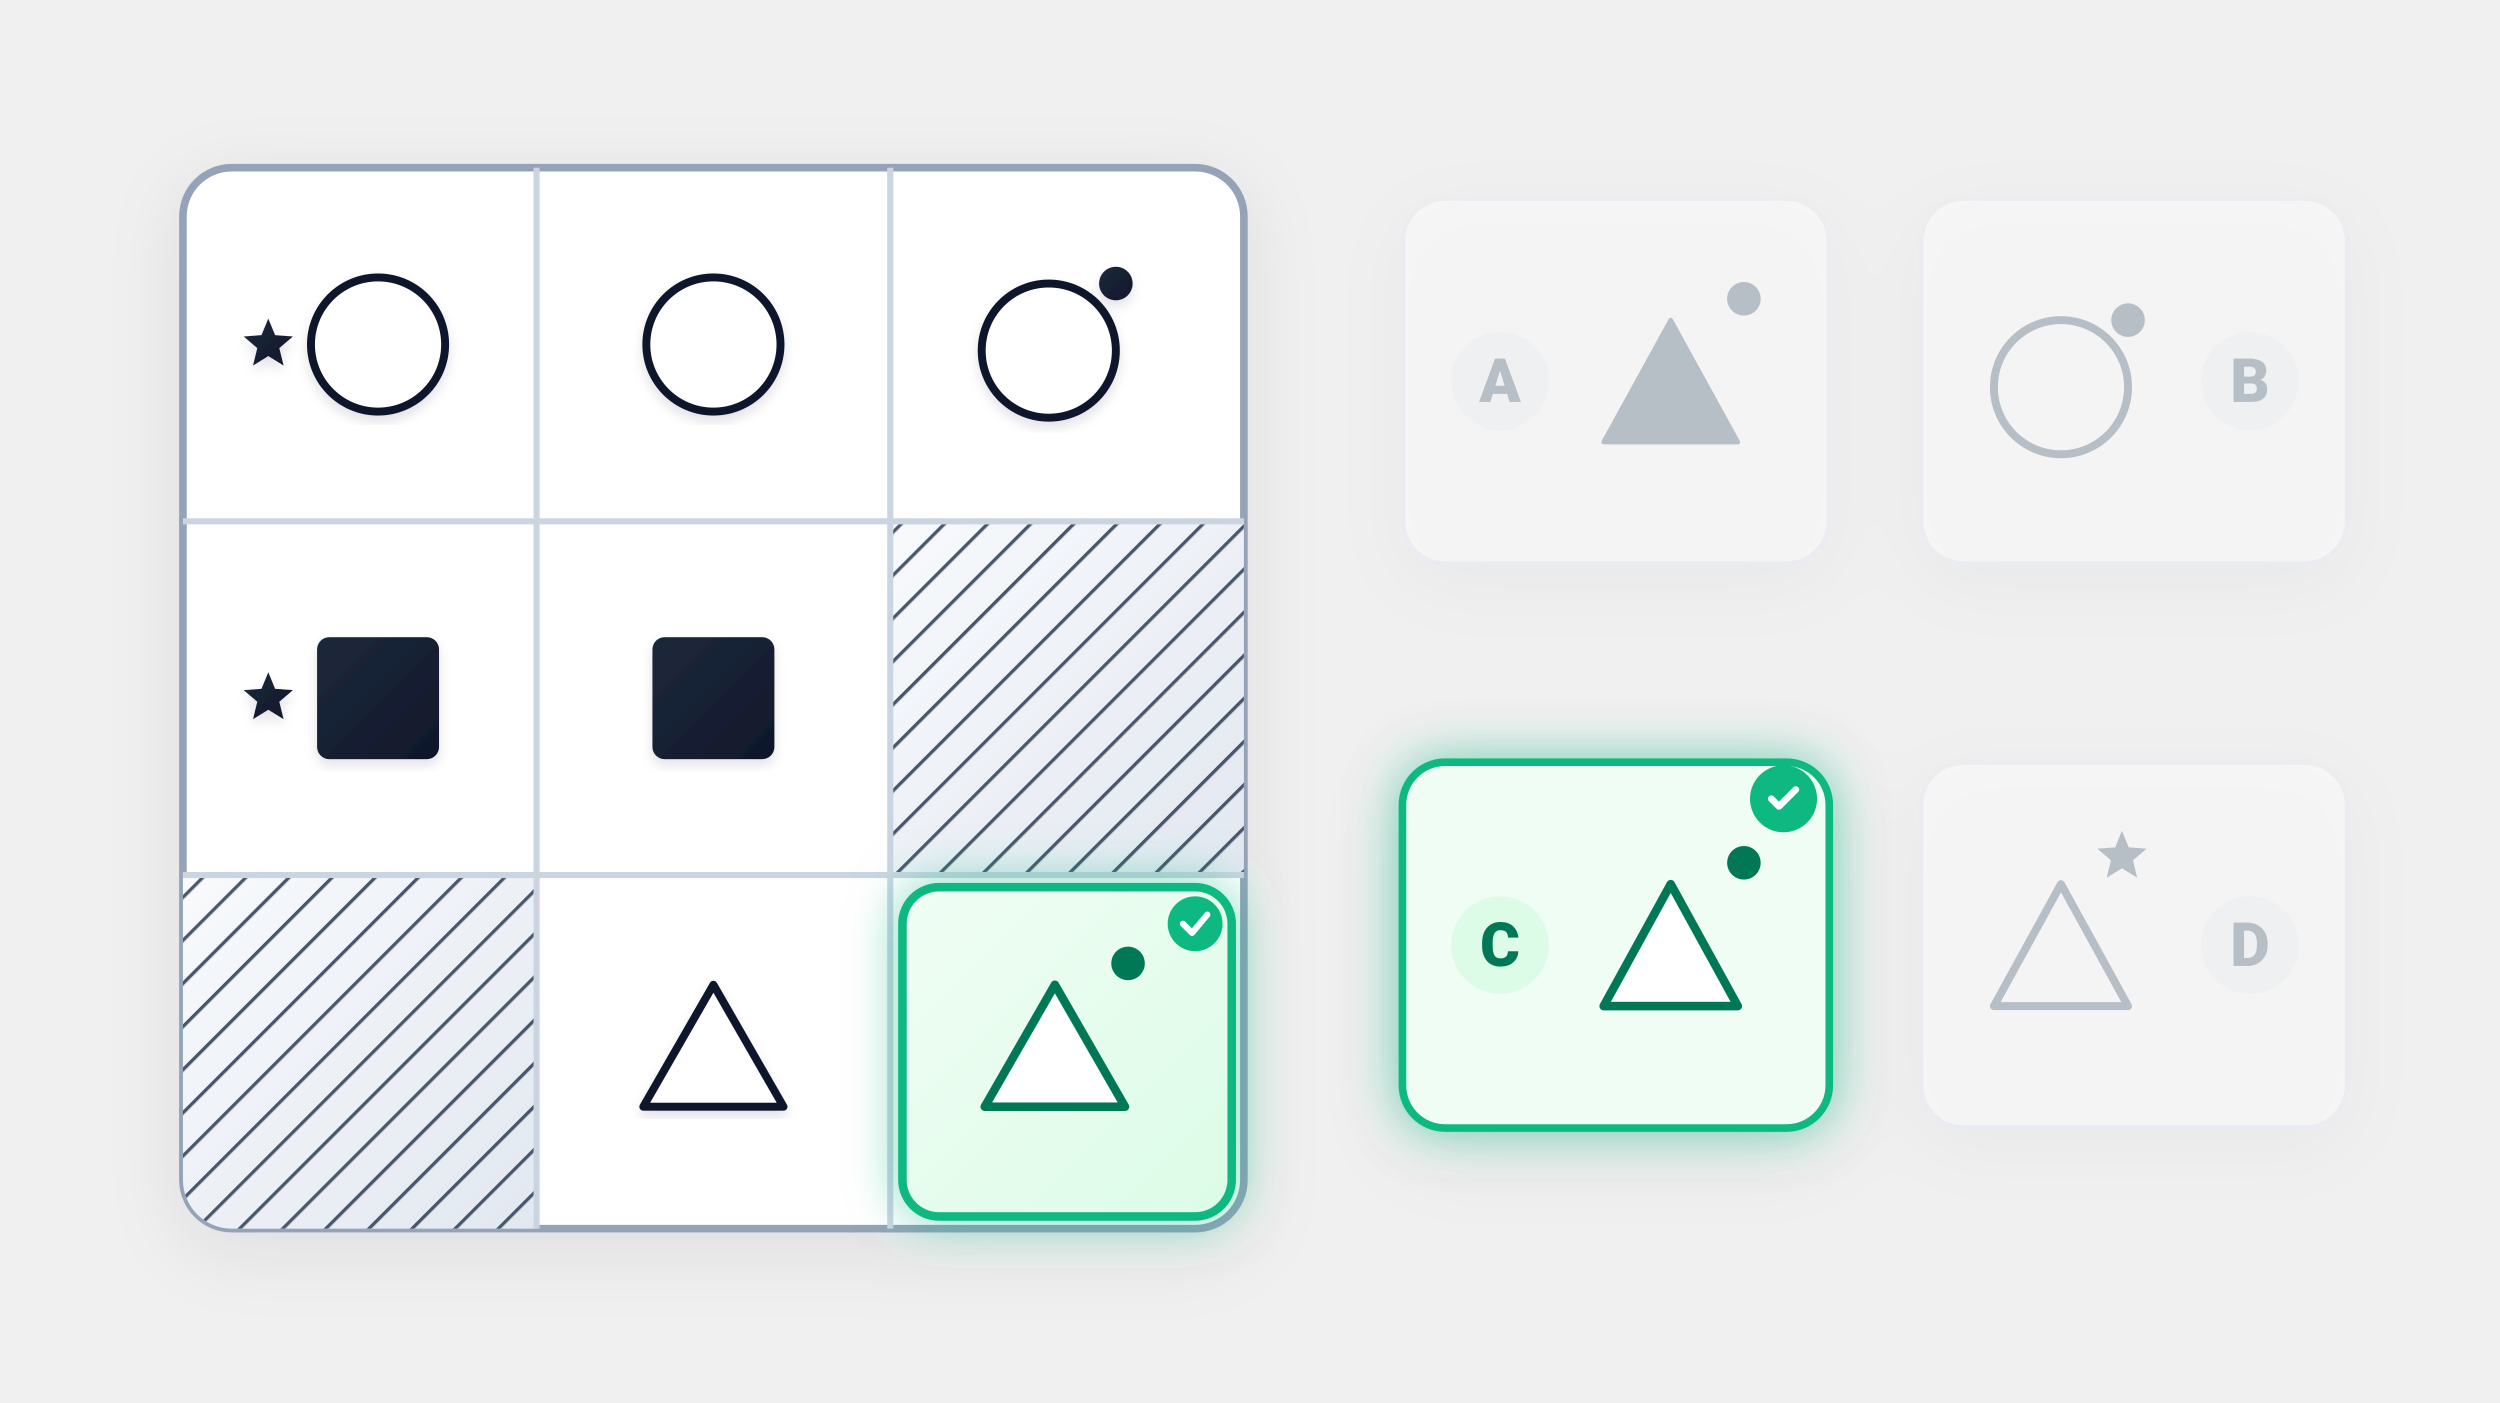
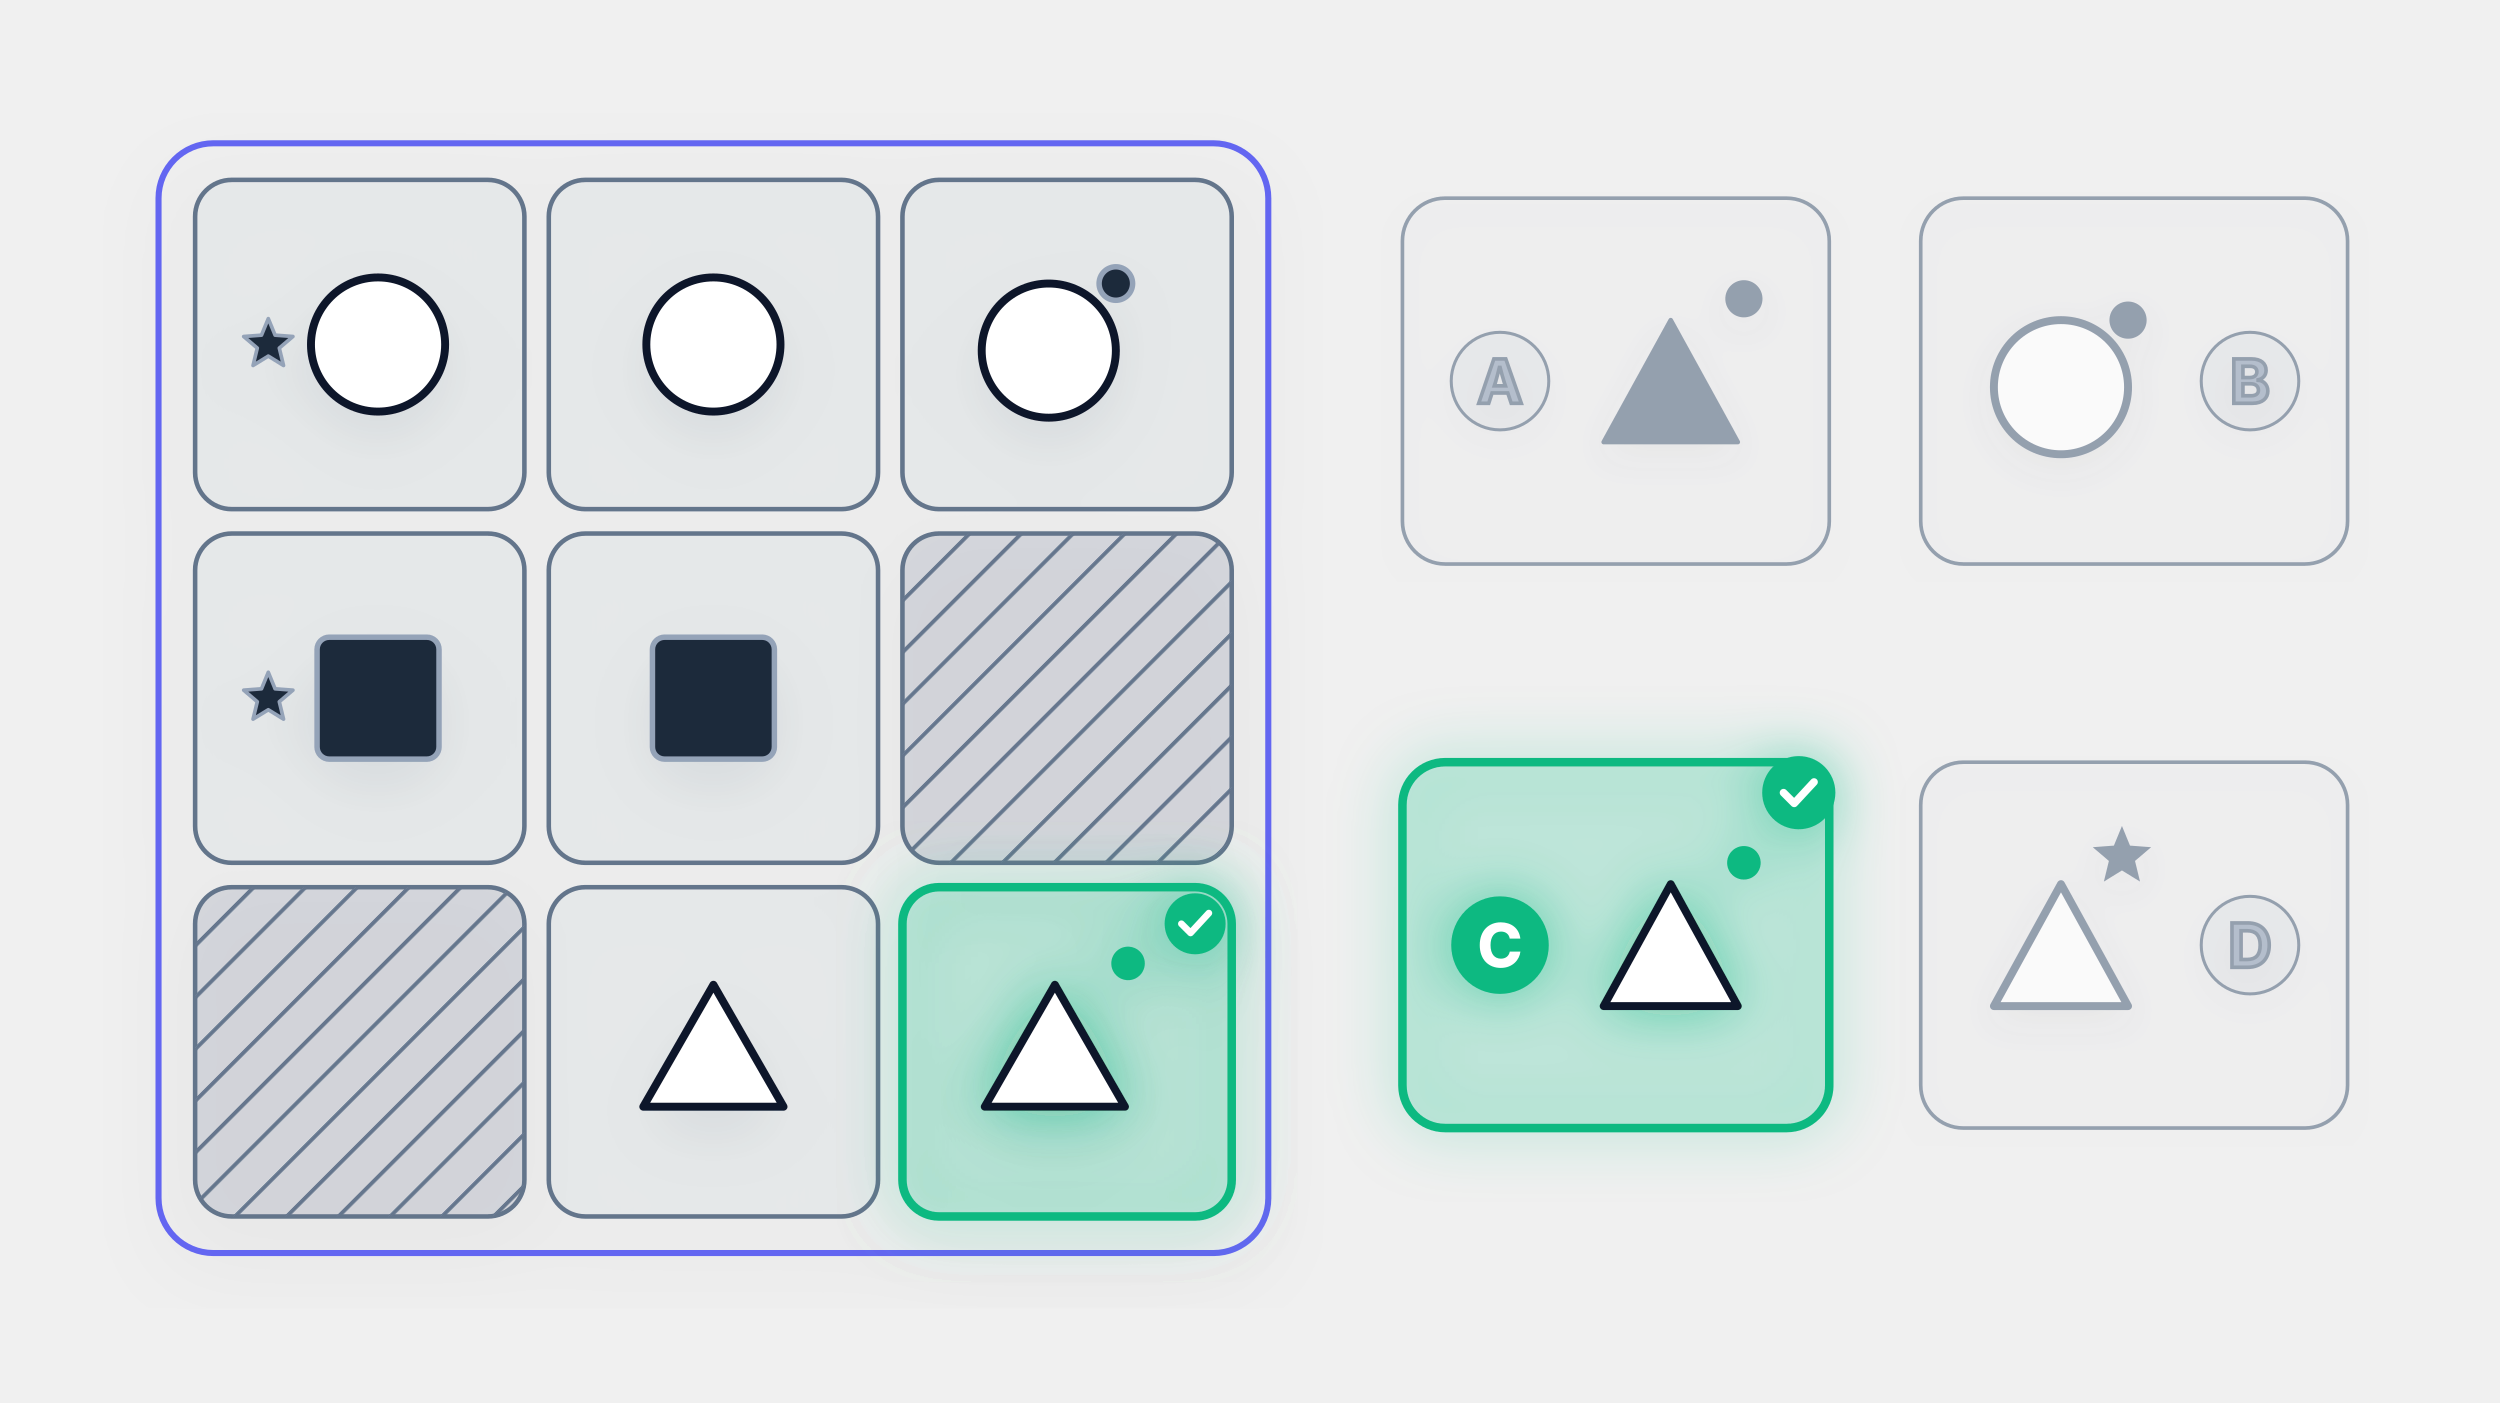
<svg xmlns="http://www.w3.org/2000/svg" viewBox="0 0 820 460" width="100%" height="100%">
  <defs>
-     <filter id="box-shadow" x="-8%" y="-8%" width="120%" height="124%">
-       <feDropShadow dx="0" dy="6" stdDeviation="12" flood-color="#0f172a" flood-opacity="0.08" />
+     <filter id="board-shadow" x="-5%" y="-5%" width="110%" height="110%">
+       <feDropShadow dx="0" dy="8" stdDeviation="12" flood-color="#0f172a" flood-opacity="0.12" />
+     </filter>
+     <filter id="card-shadow" x="-5%" y="-5%" width="110%" height="110%">
+       <feDropShadow dx="0" dy="4" stdDeviation="6" flood-color="#0f172a" flood-opacity="0.08" />
    </filter>
    <filter id="success-glow" x="-20%" y="-20%" width="140%" height="140%">
-       <feDropShadow dx="0" dy="0" stdDeviation="8" flood-color="#10b981" flood-opacity="0.5" />
+       <feDropShadow dx="0" dy="0" stdDeviation="10" flood-color="#10b981" flood-opacity="0.6" />
    </filter>
-     <filter id="shape-depth" x="-10%" y="-10%" width="120%" height="120%">
-       <feDropShadow dx="0" dy="2" stdDeviation="2" flood-color="#0f172a" flood-opacity="0.12" />
-     </filter>
-     <linearGradient id="dark-fill" x1="0%" y1="0%" x2="100%" y2="100%">
-       <stop offset="0%" stop-color="#1e293b" />
-       <stop offset="100%" stop-color="#0f172a" />
-     </linearGradient>
-     <linearGradient id="success-bg" x1="0%" y1="0%" x2="100%" y2="100%">
-       <stop offset="0%" stop-color="#f0fdf4" />
-       <stop offset="100%" stop-color="#dcfce7" />
-     </linearGradient>
-     <linearGradient id="shaded-base" x1="0%" y1="0%" x2="100%" y2="100%">
-       <stop offset="0%" stop-color="#f8fafc" />
-       <stop offset="100%" stop-color="#e2e8f0" />
-     </linearGradient>
-     <pattern id="modern-hatch" width="10" height="10" patternTransform="rotate(45 0 0)" patternUnits="userSpaceOnUse">
-       <line x1="0" y1="0" x2="0" y2="10" stroke="#475569" stroke-width="2.2" stroke-linecap="square" />
+     <pattern id="modern-hatch" width="12" height="12" patternTransform="rotate(45 0 0)" patternUnits="userSpaceOnUse">
+       <line x1="0" y1="0" x2="0" y2="12" class="hatch-stroke" stroke-width="2.5" stroke-linecap="square" />
    </pattern>
-     <polygon id="star-icon" points="0,-8.5 2.23,-3.07 8.08,-2.63 3.61,1.17 5.00,6.88 0,3.8 -5.00,6.88 -3.61,1.17 -8.08,-2.63 -2.23,-3.07" fill="url(#dark-fill)" />
+     <polygon id="star-icon" points="0,-8.5 2.23,-3.07 8.08,-2.63 3.61,1.17 5.00,6.88 0,3.8 -5.00,6.88 -3.61,1.17 -8.08,-2.63 -2.23,-3.07" class="star-dark" />
    <polygon id="star-inactive" points="0,-8.5 2.23,-3.07 8.08,-2.63 3.61,1.17 5.00,6.88 0,3.8 -5.00,6.88 -3.61,1.17 -8.08,-2.63 -2.23,-3.07" fill="#64748b" />
-     <clipPath id="matrix-clip">
-       <rect x="60" y="55" width="348" height="348" rx="16" />
-     </clipPath>
+     <style>
+       /* Universal Dual-Mode Styling: Seamless on both Light and Dark backgrounds */
+       .matrix-bezel { fill: none; stroke: #6366f1; stroke-width: 2; }
+       
+       .cell-tile { fill: rgba(148, 163, 184, 0.08); stroke: #64748b; stroke-width: 1.5; }
+       .cell-shaded { fill: rgba(100, 116, 139, 0.18); stroke: #64748b; stroke-width: 1.5; }
+       .hatch-stroke { stroke: #64748b; }
+ 
+       /* Dual-Contrast Shapes */
+       .shape-white { fill: #ffffff; stroke: #0f172a; stroke-width: 2.6; stroke-linejoin: round; }
+       .shape-dark { fill: #1e293b; stroke: #94a3b8; stroke-width: 1.8; stroke-linejoin: round; }
+       .star-dark { fill: #1e293b; stroke: #94a3b8; stroke-width: 1.2; stroke-linejoin: round; }
+ 
+       /* Option Cards */
+       .card-option-muted { fill: rgba(148, 163, 184, 0.03); stroke: #64748b; stroke-width: 1.2; opacity: 0.65; }
+       .card-option-winner { fill: rgba(16, 185, 129, 0.14); stroke: #10b981; stroke-width: 2.8; }
+ 
+       .badge-muted-bg { fill: rgba(148, 163, 184, 0.12); stroke: #64748b; stroke-width: 1; }
+       .badge-muted-text { fill: #94a3b8; font-weight: 700; }
+       .badge-winner-bg { fill: #10b981; }
+       .badge-winner-text { fill: #ffffff; font-weight: 800; }
+ 
+       /* Solved Target Cell */
+       .target-solved-bg { fill: rgba(16, 185, 129, 0.14); stroke: #10b981; stroke-width: 2.8; }
+ 
+       @media (prefers-color-scheme: dark) {
+         .cell-tile { fill: rgba(255, 255, 255, 0.06); stroke: #475569; }
+         .cell-shaded { fill: rgba(148, 163, 184, 0.15); stroke: #475569; }
+         .card-option-muted { fill: rgba(255, 255, 255, 0.02); stroke: #334155; opacity: 0.5; }
+       }
+     </style>
  </defs>
-   <g filter="url(#box-shadow)">
-     <rect x="60" y="55" width="348" height="348" rx="16" fill="#ffffff" stroke="#94a3b8" stroke-width="2.5" />
-     <g clip-path="url(#matrix-clip)">
-       <rect x="292" y="171" width="116" height="116" fill="url(#shaded-base)" />
-       <rect x="292" y="171" width="116" height="116" fill="url(#modern-hatch)" />
-       <rect x="60" y="287" width="116" height="116" fill="url(#shaded-base)" />
-       <rect x="60" y="287" width="116" height="116" fill="url(#modern-hatch)" />
+   <g filter="url(#board-shadow)">
+     <rect x="52" y="47" width="364" height="364" rx="18" class="matrix-bezel" />
+     <g>
+       <rect x="64" y="59" width="108" height="108" rx="12" class="cell-tile" />
+       <use href="#star-icon" x="88" y="113" />
+       <circle cx="124" cy="113" r="22" class="shape-white" />
    </g>
-     <line x1="176" y1="55" x2="176" y2="403" stroke="#cbd5e1" stroke-width="2" />
-     <line x1="292" y1="55" x2="292" y2="403" stroke="#cbd5e1" stroke-width="2" />
-     <line x1="60" y1="171" x2="408" y2="171" stroke="#cbd5e1" stroke-width="2" />
-     <line x1="60" y1="287" x2="408" y2="287" stroke="#cbd5e1" stroke-width="2" />
-     <g filter="url(#shape-depth)">
-       <use href="#star-icon" x="88" y="113" />
-       <circle cx="124" cy="113" r="22" fill="#ffffff" stroke="#0f172a" stroke-width="2.6" />
+     <g>
+       <rect x="180" y="59" width="108" height="108" rx="12" class="cell-tile" />
+       <circle cx="234" cy="113" r="22" class="shape-white" />
    </g>
-     <g filter="url(#shape-depth)">
-       <circle cx="234" cy="113" r="22" fill="#ffffff" stroke="#0f172a" stroke-width="2.6" />
+     <g>
+       <rect x="296" y="59" width="108" height="108" rx="12" class="cell-tile" />
+       <circle cx="344" cy="115" r="22" class="shape-white" />
+       <circle cx="366" cy="93" r="5.5" class="shape-dark" />
    </g>
-     <g filter="url(#shape-depth)">
-       <circle cx="344" cy="115" r="22" fill="#ffffff" stroke="#0f172a" stroke-width="2.6" />
-       <circle cx="366" cy="93" r="5.5" fill="url(#dark-fill)" />
+     <g>
+       <rect x="64" y="175" width="108" height="108" rx="12" class="cell-tile" />
+       <use href="#star-icon" x="88" y="229" />
+       <rect x="104" y="209" width="40" height="40" rx="4" class="shape-dark" />
    </g>
-     <g filter="url(#shape-depth)">
-       <use href="#star-icon" x="88" y="229" />
-       <rect x="104" y="209" width="40" height="40" rx="4" fill="url(#dark-fill)" />
+     <g>
+       <rect x="180" y="175" width="108" height="108" rx="12" class="cell-tile" />
+       <rect x="214" y="209" width="40" height="40" rx="4" class="shape-dark" />
    </g>
-     <g filter="url(#shape-depth)">
-       <rect x="214" y="209" width="40" height="40" rx="4" fill="url(#dark-fill)" />
+     <g>
+       <rect x="296" y="175" width="108" height="108" rx="12" class="cell-shaded" />
+       <rect x="296" y="175" width="108" height="108" rx="12" fill="url(#modern-hatch)" />
    </g>
-     <g filter="url(#shape-depth)">
-       <polygon points="234,323 257,363 211,363" fill="#ffffff" stroke="#0f172a" stroke-width="2.6" stroke-linejoin="round" />
+     <g>
+       <rect x="64" y="291" width="108" height="108" rx="12" class="cell-shaded" />
+       <rect x="64" y="291" width="108" height="108" rx="12" fill="url(#modern-hatch)" />
+     </g>
+     <g>
+       <rect x="180" y="291" width="108" height="108" rx="12" class="cell-tile" />
+       <polygon points="234,323 257,363 211,363" class="shape-white" />
    </g>
    <g filter="url(#success-glow)">
-       <rect x="296" y="291" width="108" height="108" rx="12" fill="url(#success-bg)" stroke="#10b981" stroke-width="2.8" />
-       <polygon points="346,323 369,363 323,363" fill="#ffffff" stroke="#047857" stroke-width="2.8" stroke-linejoin="round" />
-       <circle cx="370" cy="316" r="5.5" fill="#047857" />
-       <circle cx="392" cy="303" r="9" fill="#10b981" />
-       <path d="M 388 303 L 391 306 L 396 300" fill="none" stroke="#ffffff" stroke-width="2" stroke-linecap="round" stroke-linejoin="round" />
+       <rect x="296" y="291" width="108" height="108" rx="12" class="target-solved-bg" />
+       <polygon points="346,323 369,363 323,363" class="shape-white" stroke="#10b981" stroke-width="2.8" />
+       <circle cx="370" cy="316" r="5.5" fill="#10b981" />
+       <circle cx="392" cy="303" r="10" fill="#10b981" />
+       <path d="M 387.5 303 L 390.5 306 L 396.5 299.5" fill="none" stroke="#ffffff" stroke-width="2.2" stroke-linecap="round" stroke-linejoin="round" />
    </g>
  </g>
-   <g filter="url(#box-shadow)">
-     <g opacity="0.38">
-       <rect x="460" y="65" width="140" height="120" rx="14" fill="#ffffff" stroke="#e2e8f0" stroke-width="1.8" />
-       <circle cx="492" cy="125" r="16" fill="#f1f5f9" />
-       <text x="492" y="125" font-family="-apple-system, BlinkMacSystemFont, 'Segoe UI', Roboto, sans-serif" font-size="20" font-weight="800" fill="#64748b" text-anchor="middle" dominant-baseline="central">A</text>
+   <g>
+     <g class="card-option-muted" filter="url(#card-shadow)">
+       <rect x="460" y="65" width="140" height="120" rx="14" />
+       <circle cx="492" cy="125" r="16" class="badge-muted-bg" />
+       <text x="492" y="125" font-family="-apple-system, sans-serif" font-size="20" class="badge-muted-text" text-anchor="middle" dominant-baseline="central">A</text>
      <polygon points="548,105 570,145 526,145" fill="#64748b" stroke="#64748b" stroke-width="1.5" stroke-linejoin="round" />
      <circle cx="572" cy="98" r="5.5" fill="#64748b" />
    </g>
-     <g opacity="0.38">
-       <rect x="630" y="65" width="140" height="120" rx="14" fill="#ffffff" stroke="#e2e8f0" stroke-width="1.8" />
+     <g class="card-option-muted" filter="url(#card-shadow)">
+       <rect x="630" y="65" width="140" height="120" rx="14" />
      <circle cx="676" cy="127" r="22" fill="#ffffff" stroke="#64748b" stroke-width="2.6" />
      <circle cx="698" cy="105" r="5.5" fill="#64748b" />
-       <circle cx="738" cy="125" r="16" fill="#f1f5f9" />
-       <text x="738" y="125" font-family="-apple-system, BlinkMacSystemFont, 'Segoe UI', Roboto, sans-serif" font-size="20" font-weight="800" fill="#64748b" text-anchor="middle" dominant-baseline="central">B</text>
+       <circle cx="738" cy="125" r="16" class="badge-muted-bg" />
+       <text x="738" y="125" font-family="-apple-system, sans-serif" font-size="20" class="badge-muted-text" text-anchor="middle" dominant-baseline="central">B</text>
    </g>
    <g filter="url(#success-glow)">
-       <rect x="460" y="250" width="140" height="120" rx="14" fill="#f0fdf4" stroke="#10b981" stroke-width="2.5" />
-       <circle cx="492" cy="310" r="16" fill="#dcfce7" />
-       <text x="492" y="310" font-family="-apple-system, BlinkMacSystemFont, 'Segoe UI', Roboto, sans-serif" font-size="20" font-weight="800" fill="#047857" text-anchor="middle" dominant-baseline="central">C</text>
-       <polygon points="548,290 570,330 526,330" fill="#ffffff" stroke="#047857" stroke-width="2.8" stroke-linejoin="round" />
-       <circle cx="572" cy="283" r="5.5" fill="#047857" />
-       <circle cx="585" cy="262" r="11" fill="#10b981" />
-       <path d="M 581 262 L 583.5 264.5 L 589 259" fill="none" stroke="#ffffff" stroke-width="2.2" stroke-linecap="round" stroke-linejoin="round" />
+       <rect x="460" y="250" width="140" height="120" rx="14" class="card-option-winner" />
+       <circle cx="492" cy="310" r="16" class="badge-winner-bg" />
+       <text x="492" y="310" font-family="-apple-system, sans-serif" font-size="20" class="badge-winner-text" text-anchor="middle" dominant-baseline="central">C</text>
+       <polygon points="548,290 570,330 526,330" class="shape-white" stroke="#10b981" stroke-width="2.8" stroke-linejoin="round" />
+       <circle cx="572" cy="283" r="5.5" fill="#10b981" />
+       <circle cx="590" cy="260" r="12" fill="#10b981" />
+       <path d="M 585 260 L 588.5 263.5 L 595 256.5" fill="none" stroke="#ffffff" stroke-width="2.5" stroke-linecap="round" stroke-linejoin="round" />
    </g>
-     <g opacity="0.38">
-       <rect x="630" y="250" width="140" height="120" rx="14" fill="#ffffff" stroke="#e2e8f0" stroke-width="1.8" />
+     <g class="card-option-muted" filter="url(#card-shadow)">
+       <rect x="630" y="250" width="140" height="120" rx="14" />
      <polygon points="676,290 698,330 654,330" fill="#ffffff" stroke="#64748b" stroke-width="2.6" stroke-linejoin="round" />
      <use href="#star-inactive" x="696" y="281" />
-       <circle cx="738" cy="310" r="16" fill="#f1f5f9" />
-       <text x="738" y="310" font-family="-apple-system, BlinkMacSystemFont, 'Segoe UI', Roboto, sans-serif" font-size="20" font-weight="800" fill="#64748b" text-anchor="middle" dominant-baseline="central">D</text>
+       <circle cx="738" cy="310" r="16" class="badge-muted-bg" />
+       <text x="738" y="310" font-family="-apple-system, sans-serif" font-size="20" class="badge-muted-text" text-anchor="middle" dominant-baseline="central">D</text>
    </g>
  </g>
</svg>
